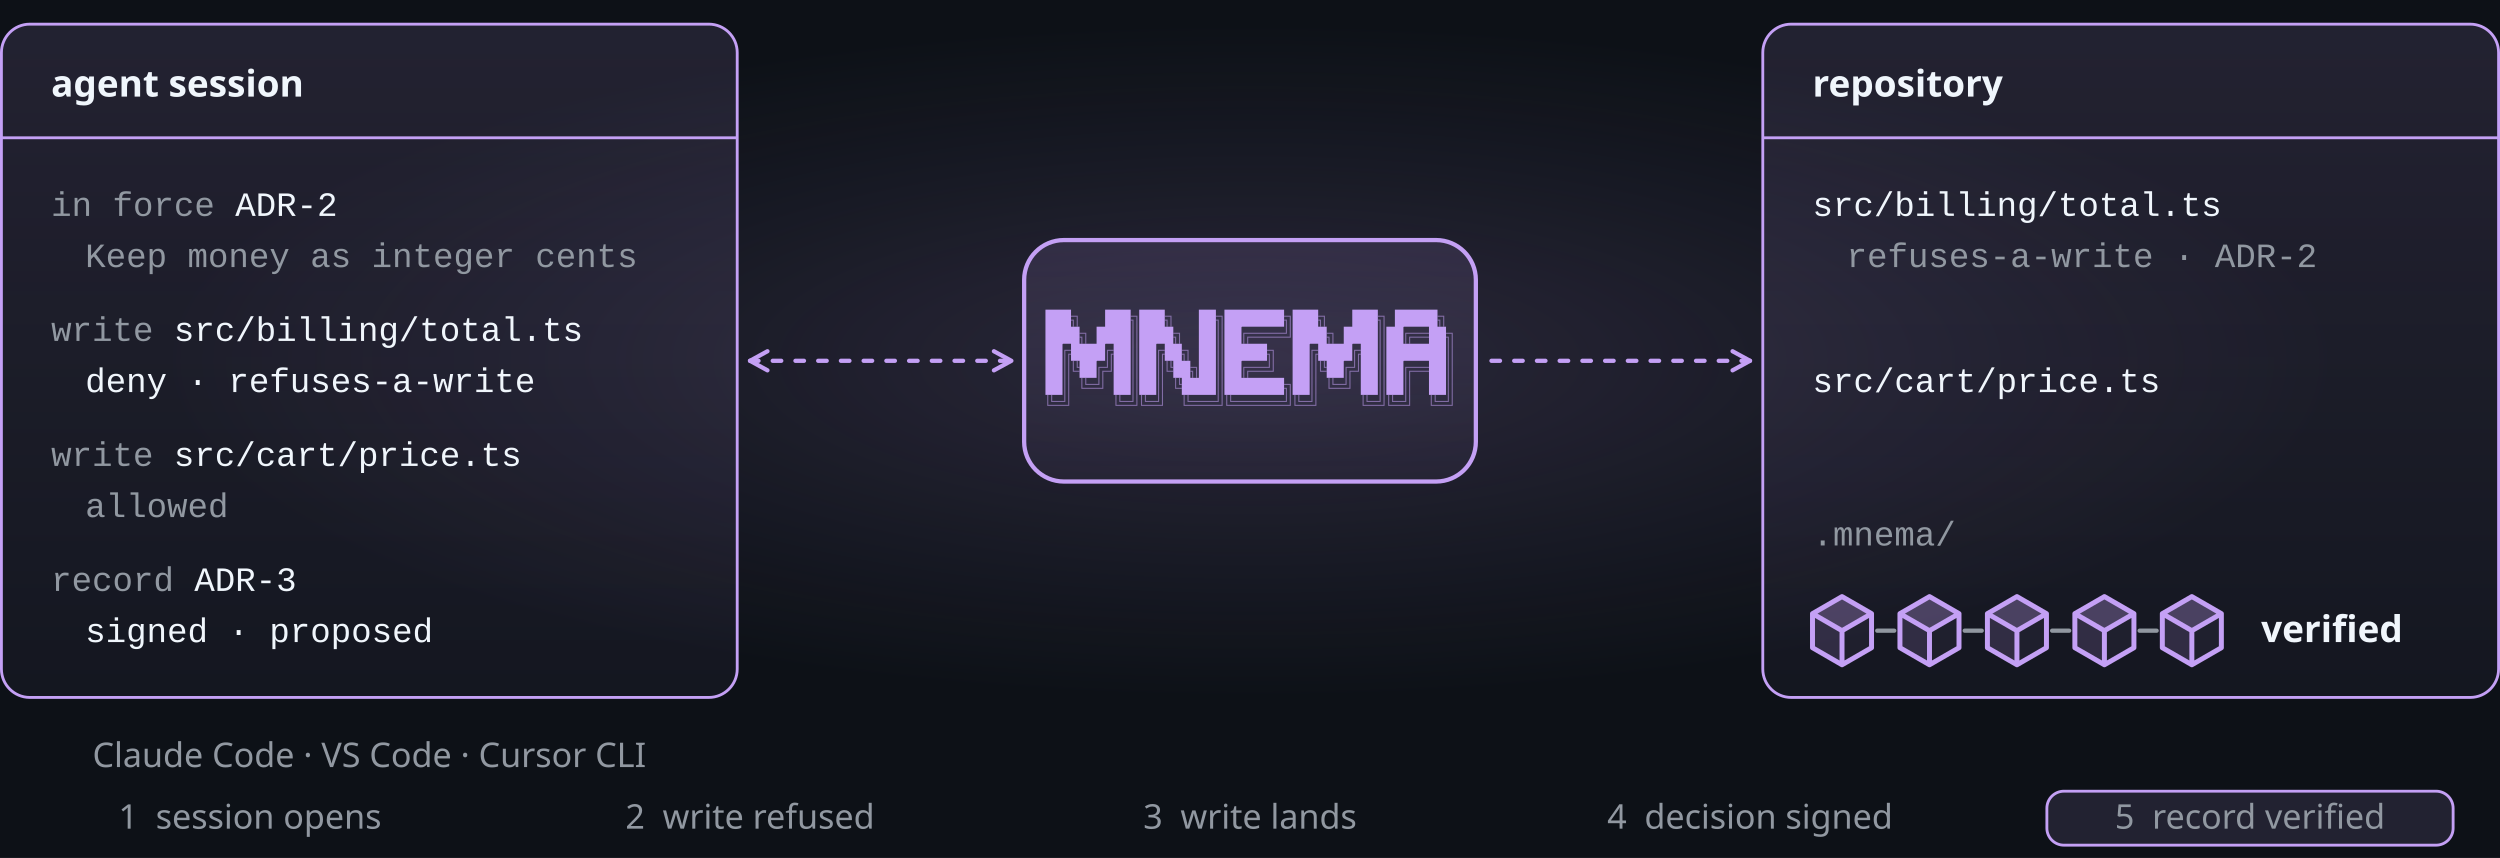
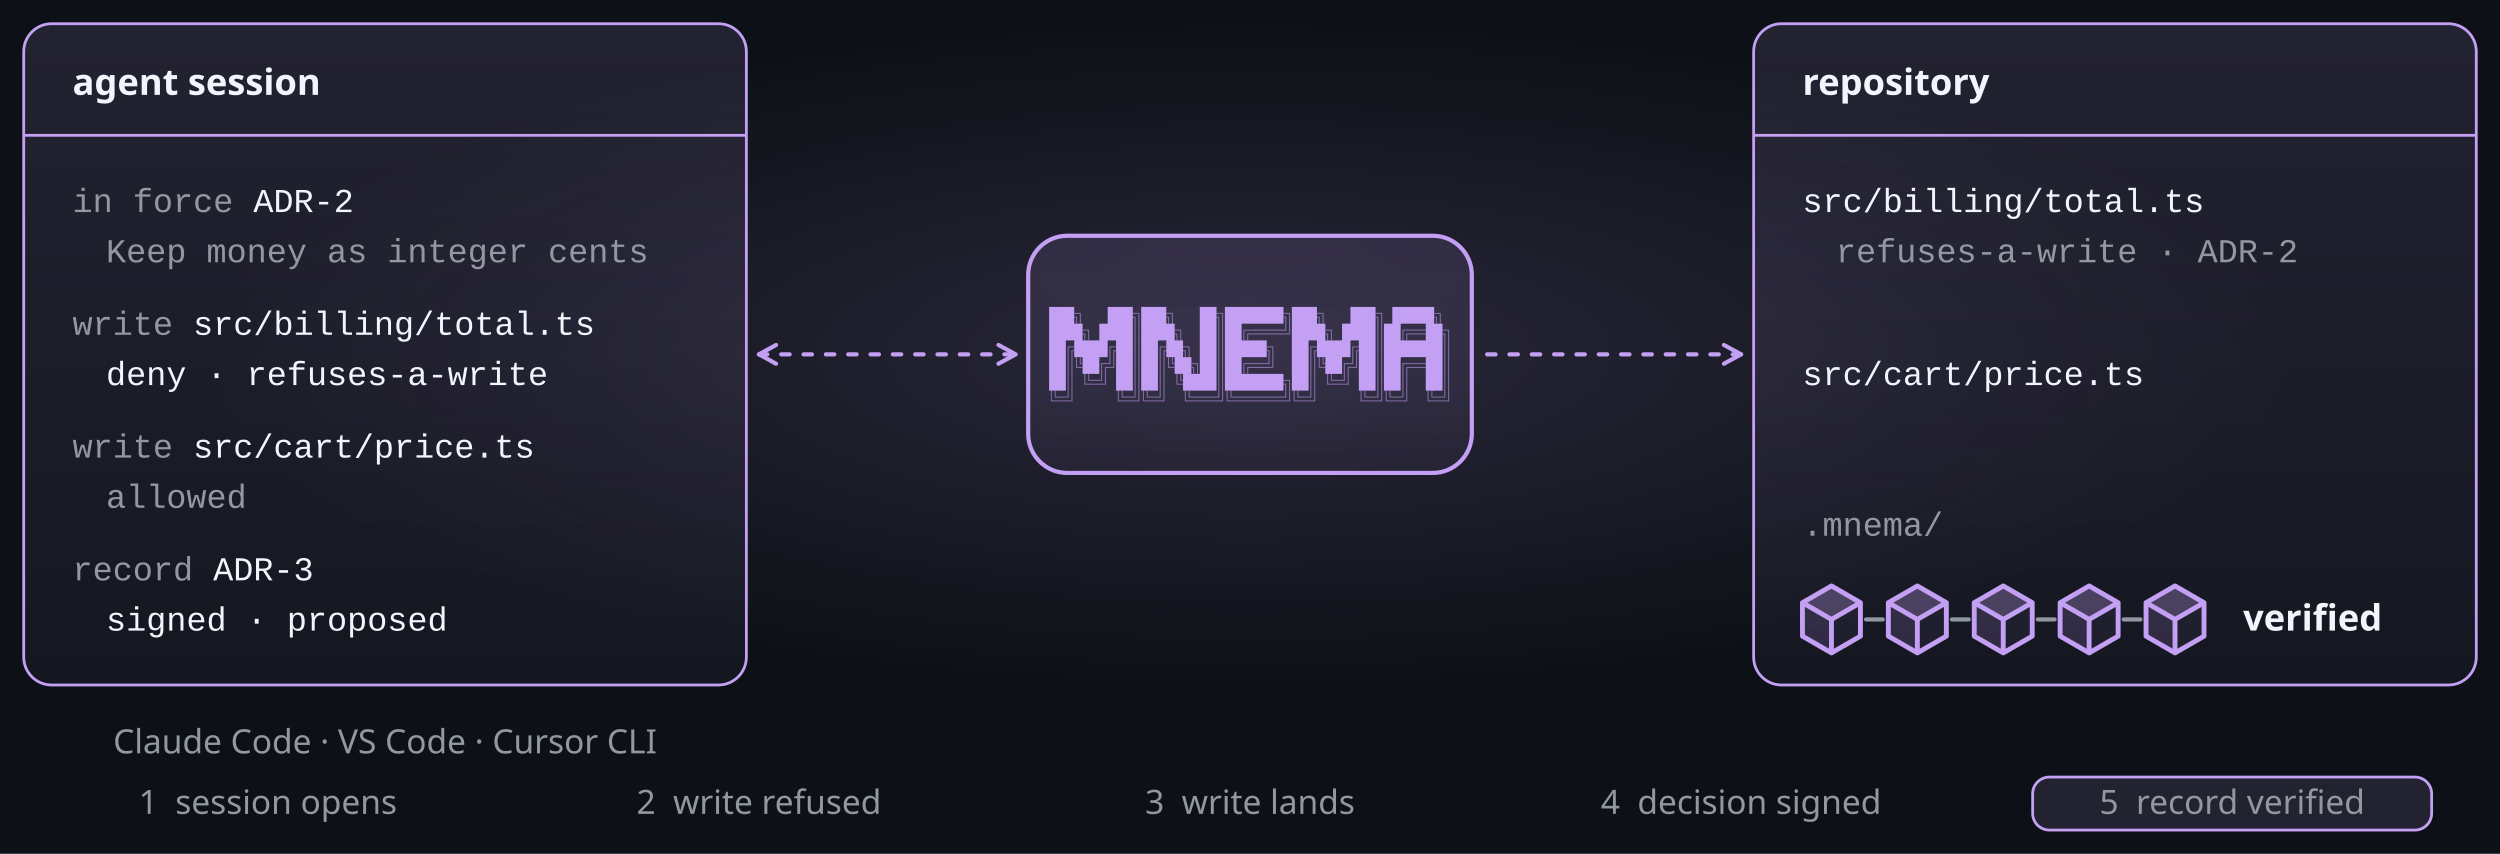
- <svg xmlns="http://www.w3.org/2000/svg" width="880" height="302" viewBox="0 0 880 302" role="img" aria-label="How mnema fits: a session opens with the decisions in force, a write under a refusing rule is denied, a write elsewhere lands, a recorded decision is signed into the chain, and mnema verify checks it">
+ <svg xmlns="http://www.w3.org/2000/svg" width="896" height="306" viewBox="0 0 896 306" role="img" aria-label="How mnema fits: a session opens with the decisions in force, a write under a refusing rule is denied, a write elsewhere lands, a recorded decision is signed into the chain, and mnema verify checks it">
  <style>
.a{animation-duration:14s;animation-iteration-count:infinite;animation-timing-function:ease-in-out}
@keyframes k0{0%{opacity:0}8.57%{opacity:0}10.71%{opacity:1}92.86%{opacity:1}95%{opacity:0}100%{opacity:0}}
@keyframes k1{0%{opacity:0}8.57%{opacity:0}10.71%{opacity:1}92.86%{opacity:1}95%{opacity:0}100%{opacity:0}}
@keyframes k2{0%{opacity:0}8.57%{opacity:0}10.71%{opacity:1}92.86%{opacity:1}95%{opacity:0}100%{opacity:0}}
@keyframes k3{0%{opacity:0}20%{opacity:0}22.14%{opacity:1}92.86%{opacity:1}95%{opacity:0}100%{opacity:0}}
@keyframes k4{0%{opacity:0}20%{opacity:0}22.14%{opacity:1}92.86%{opacity:1}95%{opacity:0}100%{opacity:0}}
@keyframes k5{0%{opacity:0}35.71%{opacity:0}37.86%{opacity:1}92.86%{opacity:1}95%{opacity:0}100%{opacity:0}}
@keyframes k6{0%{opacity:0}42.86%{opacity:0}45%{opacity:1}92.86%{opacity:1}95%{opacity:0}100%{opacity:0}}
@keyframes k7{0%{opacity:0}42.86%{opacity:0}45%{opacity:1}92.86%{opacity:1}95%{opacity:0}100%{opacity:0}}
@keyframes k8{0%{opacity:0}55.71%{opacity:0}57.86%{opacity:1}92.86%{opacity:1}95%{opacity:0}100%{opacity:0}}
@keyframes k9{0%{opacity:0}64.29%{opacity:0}66.43%{opacity:1}92.86%{opacity:1}95%{opacity:0}100%{opacity:0}}
@keyframes k10{0%{opacity:0}64.29%{opacity:0}66.43%{opacity:1}92.86%{opacity:1}95%{opacity:0}100%{opacity:0}}
@keyframes k11{0%{opacity:0}72.86%{opacity:0}75%{opacity:1}92.86%{opacity:1}95%{opacity:0}100%{opacity:0}}
@keyframes k12{0%{opacity:0}55.71%{opacity:0}57.86%{opacity:1}60.71%{opacity:1}62.86%{opacity:0}100%{opacity:0}}
@keyframes k13{0%{opacity:0}35.71%{opacity:0}37.86%{opacity:1}92.86%{opacity:1}95%{opacity:0}100%{opacity:0}}
@keyframes k14{0%{opacity:0}78.57%{opacity:0}80.71%{opacity:1}92.86%{opacity:1}95%{opacity:0}100%{opacity:0}}
@keyframes k15{0%{opacity:0}35.71%{opacity:0}36.79%{opacity:1}40.36%{opacity:0}100%{opacity:0}}
@keyframes k16{0%{opacity:0}78.57%{opacity:0}79.64%{opacity:1}83.21%{opacity:0}100%{opacity:0}}
@keyframes k17{0%{opacity:0}79.64%{opacity:0}80.71%{opacity:1}84.29%{opacity:0}100%{opacity:0}}
@keyframes k18{0%{opacity:0}80.36%{opacity:0}81.43%{opacity:1}85%{opacity:0}100%{opacity:0}}
@keyframes k19{0%{opacity:0}81.07%{opacity:0}82.14%{opacity:1}85.71%{opacity:0}100%{opacity:0}}
@keyframes k20{0%{opacity:0}81.79%{opacity:0}82.86%{opacity:1}86.43%{opacity:0}100%{opacity:0}}
@keyframes k21{0%{opacity:0}82.5%{opacity:0}83.57%{opacity:1}87.14%{opacity:0}100%{opacity:0}}
@keyframes k22{0%{opacity:0}85.71%{opacity:0}87.86%{opacity:1}92.86%{opacity:1}95%{opacity:0}100%{opacity:0}}
- @keyframes k23{0%{transform:translate(356px,127px)}2.86%{transform:translate(356px,127px)}8.57%{transform:translate(264px,127px)}9.29%{transform:translate(264px,127px)}10%{transform:translate(356px,127px)}100%{transform:translate(356px,127px)}}
+ @keyframes k23{0%{transform:translate(364px,127px)}2.86%{transform:translate(364px,127px)}8.57%{transform:translate(272px,127px)}9.29%{transform:translate(272px,127px)}10%{transform:translate(364px,127px)}100%{transform:translate(364px,127px)}}
@keyframes k24{0%{opacity:0}2.5%{opacity:0}3.57%{opacity:1}7.86%{opacity:1}8.93%{opacity:0}100%{opacity:0}}
@keyframes k25{0%{opacity:0}8.21%{opacity:0}9.29%{opacity:1}12.86%{opacity:0}100%{opacity:0}}
- @keyframes k26{0%{transform:translate(264px,127px)}20%{transform:translate(264px,127px)}25.71%{transform:translate(356px,127px)}26.43%{transform:translate(356px,127px)}27.14%{transform:translate(264px,127px)}100%{transform:translate(264px,127px)}}
+ @keyframes k26{0%{transform:translate(272px,127px)}20%{transform:translate(272px,127px)}25.71%{transform:translate(364px,127px)}26.43%{transform:translate(364px,127px)}27.14%{transform:translate(272px,127px)}100%{transform:translate(272px,127px)}}
@keyframes k27{0%{opacity:0}19.64%{opacity:0}20.71%{opacity:1}25%{opacity:1}26.07%{opacity:0}100%{opacity:0}}
@keyframes k28{0%{opacity:0}25.71%{opacity:0}26.79%{opacity:1}31.07%{opacity:0}100%{opacity:0}}
- @keyframes k29{0%{transform:translate(356px,127px)}30%{transform:translate(356px,127px)}35.71%{transform:translate(264px,127px)}36.43%{transform:translate(264px,127px)}37.14%{transform:translate(356px,127px)}100%{transform:translate(356px,127px)}}
+ @keyframes k29{0%{transform:translate(364px,127px)}30%{transform:translate(364px,127px)}35.71%{transform:translate(272px,127px)}36.43%{transform:translate(272px,127px)}37.14%{transform:translate(364px,127px)}100%{transform:translate(364px,127px)}}
@keyframes k30{0%{opacity:0}29.64%{opacity:0}30.71%{opacity:1}35%{opacity:1}36.07%{opacity:0}100%{opacity:0}}
@keyframes k31{0%{opacity:0}35.36%{opacity:0}36.43%{opacity:1}40%{opacity:0}100%{opacity:0}}
- @keyframes k32{0%{transform:translate(524px,127px)}30%{transform:translate(524px,127px)}35.71%{transform:translate(616px,127px)}36.43%{transform:translate(616px,127px)}37.14%{transform:translate(524px,127px)}100%{transform:translate(524px,127px)}}
+ @keyframes k32{0%{transform:translate(532px,127px)}30%{transform:translate(532px,127px)}35.71%{transform:translate(624px,127px)}36.43%{transform:translate(624px,127px)}37.14%{transform:translate(532px,127px)}100%{transform:translate(532px,127px)}}
@keyframes k33{0%{opacity:0}29.64%{opacity:0}30.71%{opacity:1}35%{opacity:1}36.07%{opacity:0}100%{opacity:0}}
@keyframes k34{0%{opacity:0}35.36%{opacity:0}36.43%{opacity:1}40%{opacity:0}100%{opacity:0}}
- @keyframes k35{0%{transform:translate(264px,127px)}42.86%{transform:translate(264px,127px)}48.21%{transform:translate(356px,127px)}48.93%{transform:translate(356px,127px)}49.64%{transform:translate(264px,127px)}100%{transform:translate(264px,127px)}}
+ @keyframes k35{0%{transform:translate(272px,127px)}42.86%{transform:translate(272px,127px)}48.21%{transform:translate(364px,127px)}48.93%{transform:translate(364px,127px)}49.64%{transform:translate(272px,127px)}100%{transform:translate(272px,127px)}}
@keyframes k36{0%{opacity:0}42.5%{opacity:0}43.57%{opacity:1}47.5%{opacity:1}48.57%{opacity:0}100%{opacity:0}}
@keyframes k37{0%{opacity:0}48.21%{opacity:0}49.29%{opacity:1}53.57%{opacity:0}100%{opacity:0}}
- @keyframes k38{0%{transform:translate(524px,127px)}50%{transform:translate(524px,127px)}55.71%{transform:translate(616px,127px)}56.43%{transform:translate(616px,127px)}57.14%{transform:translate(524px,127px)}100%{transform:translate(524px,127px)}}
+ @keyframes k38{0%{transform:translate(532px,127px)}50%{transform:translate(532px,127px)}55.71%{transform:translate(624px,127px)}56.43%{transform:translate(624px,127px)}57.14%{transform:translate(532px,127px)}100%{transform:translate(532px,127px)}}
@keyframes k39{0%{opacity:0}49.64%{opacity:0}50.71%{opacity:1}55%{opacity:1}56.07%{opacity:0}100%{opacity:0}}
@keyframes k40{0%{opacity:0}55.36%{opacity:0}56.43%{opacity:1}60%{opacity:0}100%{opacity:0}}
- @keyframes k41{0%{transform:translate(264px,127px)}64.29%{transform:translate(264px,127px)}70%{transform:translate(356px,127px)}70.71%{transform:translate(356px,127px)}71.43%{transform:translate(264px,127px)}100%{transform:translate(264px,127px)}}
+ @keyframes k41{0%{transform:translate(272px,127px)}64.29%{transform:translate(272px,127px)}70%{transform:translate(364px,127px)}70.71%{transform:translate(364px,127px)}71.43%{transform:translate(272px,127px)}100%{transform:translate(272px,127px)}}
@keyframes k42{0%{opacity:0}63.93%{opacity:0}65%{opacity:1}69.29%{opacity:1}70.36%{opacity:0}100%{opacity:0}}
@keyframes k43{0%{opacity:0}70%{opacity:0}71.07%{opacity:1}75.36%{opacity:0}100%{opacity:0}}
- @keyframes k44{0%{transform:translate(524px,127px)}72.86%{transform:translate(524px,127px)}78.57%{transform:translate(616px,127px)}79.29%{transform:translate(616px,127px)}80%{transform:translate(524px,127px)}100%{transform:translate(524px,127px)}}
+ @keyframes k44{0%{transform:translate(532px,127px)}72.86%{transform:translate(532px,127px)}78.57%{transform:translate(624px,127px)}79.29%{transform:translate(624px,127px)}80%{transform:translate(532px,127px)}100%{transform:translate(532px,127px)}}
@keyframes k45{0%{opacity:0}72.5%{opacity:0}73.57%{opacity:1}77.86%{opacity:1}78.93%{opacity:0}100%{opacity:0}}
@keyframes k46{0%{opacity:0}78.21%{opacity:0}79.29%{opacity:1}82.86%{opacity:0}100%{opacity:0}}
@keyframes k47{0%{opacity:0}1.43%{opacity:0}3.57%{opacity:1}16.43%{opacity:1}18.57%{opacity:0}100%{opacity:0}}
@keyframes k48{0%{opacity:0}19.29%{opacity:0}21.43%{opacity:1}39.29%{opacity:1}41.43%{opacity:0}100%{opacity:0}}
@keyframes k49{0%{opacity:0}42.14%{opacity:0}44.29%{opacity:1}60.71%{opacity:1}62.86%{opacity:0}100%{opacity:0}}
@keyframes k50{0%{opacity:0}63.57%{opacity:0}65.71%{opacity:1}80%{opacity:1}82.14%{opacity:0}100%{opacity:0}}
@keyframes k51{0%{opacity:0}82.86%{opacity:0}85%{opacity:1}92.86%{opacity:1}95%{opacity:0}100%{opacity:0}}
@media (prefers-reduced-motion: reduce){.a{animation:none!important}}
</style>
  <defs>
    <radialGradient id="glow" cx="0.5" cy="0.5" r="0.5">
      <stop offset="0" stop-color="#c4a0f5" stop-opacity="0.16" />
      <stop offset="0.6" stop-color="#c4a0f5" stop-opacity="0.06" />
      <stop offset="1" stop-color="#c4a0f5" stop-opacity="0" />
    </radialGradient>
    <linearGradient id="tint" x1="0" y1="0" x2="0" y2="1">
      <stop offset="0" stop-color="#c4a0f5" stop-opacity="0.12" />
      <stop offset="1" stop-color="#c4a0f5" stop-opacity="0.04" />
    </linearGradient>
  </defs>
-   <rect width="880" height="302" fill="#0d1117" />
-   <ellipse cx="440" cy="127" rx="380" ry="119" fill="url(#glow)" />
-   <rect x="0.5" y="8.5" width="259" height="237" rx="10" fill="url(#tint)" stroke="#c4a0f5" />
-   <text x="18" y="34" font-family="-apple-system,BlinkMacSystemFont,'Segoe UI','Noto Sans',Helvetica,Arial,sans-serif" font-size="13" font-weight="600" fill="#f0f6fc">agent session</text>
-   <path d="M0.5 48.5H259.5" stroke="#c4a0f5" />
-   <rect x="620.5" y="8.5" width="259" height="237" rx="10" fill="url(#tint)" stroke="#c4a0f5" />
-   <text x="638" y="34" font-family="-apple-system,BlinkMacSystemFont,'Segoe UI','Noto Sans',Helvetica,Arial,sans-serif" font-size="13" font-weight="600" fill="#f0f6fc">repository</text>
-   <path d="M620.5 48.5H879.5" stroke="#c4a0f5" />
-   <text x="130" y="270" font-family="-apple-system,BlinkMacSystemFont,'Segoe UI','Noto Sans',Helvetica,Arial,sans-serif" font-size="12" fill="#9198a1" text-anchor="middle">Claude Code · VS Code · Cursor CLI</text>
-   <rect x="360.5" y="84.5" width="159" height="85" rx="14" fill="url(#tint)" stroke="#c4a0f5" stroke-width="1.5" />
-   <g transform="translate(368 109) scale(0.25)">
+   <rect width="896" height="306" fill="#0d1117" />
+   <ellipse cx="448" cy="127" rx="380" ry="119" fill="url(#glow)" />
+   <rect x="8.5" y="8.5" width="259" height="237" rx="10" fill="url(#tint)" stroke="#c4a0f5" />
+   <text x="26" y="34" font-family="-apple-system,BlinkMacSystemFont,'Segoe UI','Noto Sans',Helvetica,Arial,sans-serif" font-size="13" font-weight="600" fill="#f0f6fc">agent session</text>
+   <path d="M8.5 48.5H267.5" stroke="#c4a0f5" />
+   <rect x="628.5" y="8.5" width="259" height="237" rx="10" fill="url(#tint)" stroke="#c4a0f5" />
+   <text x="646" y="34" font-family="-apple-system,BlinkMacSystemFont,'Segoe UI','Noto Sans',Helvetica,Arial,sans-serif" font-size="13" font-weight="600" fill="#f0f6fc">repository</text>
+   <path d="M628.5 48.5H887.5" stroke="#c4a0f5" />
+   <text x="138" y="270" font-family="-apple-system,BlinkMacSystemFont,'Segoe UI','Noto Sans',Helvetica,Arial,sans-serif" font-size="12" fill="#9198a1" text-anchor="middle">Claude Code · VS Code · Cursor CLI</text>
+   <rect x="368.5" y="84.5" width="159" height="85" rx="14" fill="url(#tint)" stroke="#c4a0f5" stroke-width="1.5" />
+   <g transform="translate(376 110) scale(0.25)">
    <path data-of="blocks" fill="#c4a0f5" d="M0 0h12.5v24.5h-12.5zM12 0h12.5v24.5h-12.5zM24 0h12v24.5h-12zM84 0h12.5v24.5h-12.5zM96 0h12.5v24.5h-12.5zM108 0h12v24.5h-12zM132 0h12.5v24.5h-12.5zM144 0h12.5v24.5h-12.5zM156 0h12v24.5h-12zM216 0h12.5v24.5h-12.5zM228 0h12v24.5h-12zM252 0h12.5v24.5h-12.5zM264 0h12.5v24.5h-12.5zM276 0h12.5v24h-12.5zM288 0h12.5v24h-12.5zM300 0h12.5v24h-12.5zM312 0h12.5v24h-12.5zM324 0h12v24h-12zM348 0h12.5v24.5h-12.5zM360 0h12.5v24.5h-12.5zM372 0h12v24.5h-12zM432 0h12.5v24.5h-12.5zM444 0h12.5v24.5h-12.5zM456 0h12v24.5h-12zM492 0h12.5v24.5h-12.5zM504 0h12.5v24h-12.5zM516 0h12.5v24h-12.5zM528 0h12.5v24h-12.5zM540 0h12v24.5h-12zM0 24h12.5v24.5h-12.5zM12 24h12.5v24.5h-12.5zM24 24h12.5v24h-12.5zM36 24h12v24.5h-12zM72 24h12.5v24.5h-12.5zM84 24h12.5v24h-12.5zM96 24h12.5v24.5h-12.5zM108 24h12v24.5h-12zM132 24h12.5v24.5h-12.5zM144 24h12.5v24.5h-12.5zM156 24h12.5v24h-12.5zM168 24h12v24.5h-12zM216 24h12.5v24.5h-12.5zM228 24h12v24.5h-12zM252 24h12.5v24.5h-12.5zM264 24h12v24.5h-12zM348 24h12.5v24.5h-12.5zM360 24h12.5v24.5h-12.5zM372 24h12.5v24h-12.5zM384 24h12v24.5h-12zM420 24h12.5v24.5h-12.5zM432 24h12.5v24h-12.5zM444 24h12.5v24.5h-12.5zM456 24h12v24.5h-12zM480 24h12.5v24.5h-12.5zM492 24h12v24.5h-12zM540 24h12.5v24.5h-12.5zM552 24h12v24.5h-12zM0 48h12.5v24.5h-12.5zM12 48h12v24.5h-12zM36 48h12.5v24h-12.5zM48 48h12.5v24.5h-12.5zM60 48h12.5v24.5h-12.5zM72 48h12v24h-12zM96 48h12.5v24.5h-12.5zM108 48h12v24.5h-12zM132 48h12.5v24.5h-12.5zM144 48h12v24.5h-12zM168 48h12.5v24h-12.5zM180 48h12v24.5h-12zM216 48h12.5v24.5h-12.5zM228 48h12v24.5h-12zM252 48h12.5v24.5h-12.5zM264 48h12.5v24.5h-12.5zM276 48h12.5v24h-12.5zM288 48h12.5v24h-12.5zM300 48h12v24h-12zM348 48h12.5v24.5h-12.5zM360 48h12v24.5h-12zM384 48h12.5v24h-12.5zM396 48h12.5v24.5h-12.5zM408 48h12.5v24.5h-12.5zM420 48h12v24h-12zM444 48h12.5v24.5h-12.5zM456 48h12v24.5h-12zM480 48h12.5v24.5h-12.5zM492 48h12.5v24.5h-12.5zM504 48h12.5v24h-12.5zM516 48h12.5v24h-12.5zM528 48h12.5v24h-12.5zM540 48h12.5v24.5h-12.5zM552 48h12v24.5h-12zM0 72h12.5v24.5h-12.5zM12 72h12v24.5h-12zM48 72h12.5v24h-12.5zM60 72h12v24h-12zM96 72h12.5v24.5h-12.5zM108 72h12v24.5h-12zM132 72h12.5v24.5h-12.5zM144 72h12v24.5h-12zM180 72h12.5v24h-12.5zM192 72h12v24.5h-12zM216 72h12.5v24.5h-12.5zM228 72h12v24.5h-12zM252 72h12.5v24.5h-12.5zM264 72h12v24.5h-12zM348 72h12.5v24.5h-12.5zM360 72h12v24.5h-12zM396 72h12.5v24h-12.5zM408 72h12v24h-12zM444 72h12.5v24.5h-12.5zM456 72h12v24.5h-12zM480 72h12.5v24.5h-12.5zM492 72h12v24.5h-12zM540 72h12.5v24.5h-12.5zM552 72h12v24.5h-12zM0 96h12.5v24h-12.5zM12 96h12v24h-12zM96 96h12.5v24h-12.5zM108 96h12v24h-12zM132 96h12.5v24h-12.5zM144 96h12v24h-12zM192 96h12.5v24h-12.5zM204 96h12.5v24h-12.5zM216 96h12.5v24h-12.5zM228 96h12v24h-12zM252 96h12.5v24h-12.5zM264 96h12.5v24h-12.5zM276 96h12.5v24h-12.5zM288 96h12.5v24h-12.5zM300 96h12.5v24h-12.5zM312 96h12.5v24h-12.5zM324 96h12v24h-12zM348 96h12.5v24h-12.5zM360 96h12v24h-12zM444 96h12.5v24h-12.5zM456 96h12v24h-12zM480 96h12.5v24h-12.5zM492 96h12v24h-12zM540 96h12.5v24h-12.5zM552 96h12v24h-12z" />
    <path data-of="lines" fill="none" stroke="#c4a0f5" stroke-opacity="0.55" stroke-width="1.5" stroke-linejoin="miter" d="M36 9.25L44.75 9.25L44.75 24M36 14.75L39.25 14.75L39.25 24M120 9.25L128.75 9.25L128.75 24M120 14.75L123.25 14.75L123.25 24M168 9.25L176.75 9.25L176.75 24M168 14.75L171.25 14.75L171.25 24M240 9.25L248.75 9.25L248.75 24M240 14.75L243.25 14.75L243.25 24M336 9.25L344.75 9.25L344.75 24M336 14.75L339.25 14.75L339.25 24M384 9.25L392.75 9.25L392.75 24M384 14.75L387.25 14.75L387.25 24M468 9.25L476.75 9.25L476.75 24M468 14.75L471.25 14.75L471.25 24M552 9.25L560.75 9.25L560.75 24M552 14.75L555.25 14.75L555.25 24M48 33.25L56.75 33.25L56.75 48M48 38.75L51.25 38.75L51.25 48M123.25 24L123.25 48M128.75 24L128.75 48M180 33.25L188.75 33.25L188.75 48M180 38.75L183.25 38.75L183.25 48M243.25 24L243.25 48M248.75 24L248.75 48M288 33.25L279.25 33.25L279.25 48M288 38.75L284.75 38.75L284.75 48M288 33.25L300 33.25M288 38.75L300 38.75M300 33.25L312 33.25M300 38.75L312 38.75M312 33.25L324 33.25M312 38.75L324 38.75M324 33.25L336 33.25M324 38.75L336 38.75M344.75 24L344.75 38.75L336 38.75M339.25 24L339.25 33.25L336 33.25M396 33.25L404.75 33.25L404.75 48M396 38.75L399.25 38.75L399.25 48M471.25 24L471.25 48M476.75 24L476.75 48M516 33.25L507.25 33.25L507.25 48M516 38.75L512.75 38.75L512.75 48M516 33.25L528 33.25M516 38.75L528 38.75M528 33.25L540 33.25M528 38.75L540 38.75M564 33.25L572.75 33.25L572.75 48M564 38.75L567.25 38.75L567.25 48M36 57.25L27.25 57.25L27.25 72M36 62.75L32.75 62.75L32.75 72M96 57.25L87.25 57.25L87.25 72M96 62.75L92.75 62.75L92.75 72M123.25 48L123.25 72M128.75 48L128.75 72M168 57.25L159.25 57.25L159.25 72M168 62.75L164.75 62.75L164.75 72M192 57.25L200.75 57.25L200.75 72M192 62.75L195.25 62.75L195.25 72M243.25 48L243.25 72M248.75 48L248.75 72M312 57.25L320.75 57.25L320.75 72M312 62.75L315.25 62.75L315.25 72M384 57.25L375.25 57.25L375.25 72M384 62.75L380.75 62.75L380.75 72M444 57.25L435.25 57.25L435.25 72M444 62.75L440.75 62.75L440.75 72M471.25 48L471.25 72M476.75 48L476.75 72M567.25 48L567.25 72M572.75 48L572.75 72M27.25 72L27.25 96M32.75 72L32.75 96M39.25 72L39.25 86.75L48 86.75M44.75 72L44.75 81.25L48 81.25M84 81.25L75.25 81.25L75.25 96M84 86.75L80.75 86.75L80.75 96M92.75 72L92.75 86.75L84 86.75M87.25 72L87.25 81.25L84 81.25M123.25 72L123.25 96M128.75 72L128.75 96M159.25 72L159.25 96M164.75 72L164.75 96M171.25 72L171.25 86.75L180 86.75M176.75 72L176.75 81.25L180 81.25M204 81.25L212.75 81.25L212.75 96M204 86.75L207.25 86.75L207.25 96M243.25 72L243.25 96M248.75 72L248.75 96M288 81.25L279.25 81.25L279.25 96M288 86.75L284.75 86.75L284.75 96M288 81.25L300 81.25M288 86.75L300 86.75M300 81.25L312 81.25M300 86.75L312 86.75M320.75 72L320.75 86.75L312 86.75M315.25 72L315.25 81.25L312 81.25M375.25 72L375.25 96M380.75 72L380.75 96M387.25 72L387.25 86.75L396 86.75M392.75 72L392.75 81.25L396 81.25M432 81.25L423.25 81.25L423.25 96M432 86.75L428.75 86.75L428.75 96M440.75 72L440.75 86.75L432 86.75M435.25 72L435.25 81.25L432 81.25M471.25 72L471.25 96M476.75 72L476.75 96M516 81.25L507.25 81.25L507.25 96M516 86.75L512.75 86.75L512.75 96M516 81.25L528 81.25M516 86.75L528 86.75M528 81.25L540 81.25M528 86.75L540 86.75M567.25 72L567.25 96M572.75 72L572.75 96M27.25 96L27.25 120M32.75 96L32.75 120M51.25 96L51.25 110.75L60 110.75M56.75 96L56.75 105.25L60 105.25M60 105.25L72 105.25M60 110.75L72 110.75M80.75 96L80.75 110.75L72 110.75M75.25 96L75.25 105.25L72 105.25M123.25 96L123.25 120M128.75 96L128.75 120M159.25 96L159.25 120M164.75 96L164.75 120M183.25 96L183.25 110.75L192 110.75M188.75 96L188.75 105.25L192 105.25M243.25 96L243.25 120M248.75 96L248.75 120M336 105.25L344.75 105.25L344.75 120M336 110.75L339.25 110.75L339.25 120M375.25 96L375.25 120M380.75 96L380.75 120M399.25 96L399.25 110.75L408 110.75M404.75 96L404.75 105.25L408 105.25M408 105.25L420 105.25M408 110.75L420 110.75M428.75 96L428.75 110.75L420 110.75M423.25 96L423.25 105.25L420 105.25M471.25 96L471.25 120M476.75 96L476.75 120M507.25 96L507.25 120M512.75 96L512.75 120M567.25 96L567.25 120M572.75 96L572.75 120M3.25 120L3.25 134.75L12 134.75M8.75 120L8.75 129.25L12 129.25M12 129.25L24 129.25M12 134.75L24 134.75M32.75 120L32.75 134.75L24 134.75M27.25 120L27.25 129.25L24 129.25M99.25 120L99.25 134.75L108 134.75M104.75 120L104.75 129.25L108 129.25M108 129.25L120 129.25M108 134.75L120 134.75M128.75 120L128.75 134.75L120 134.75M123.25 120L123.25 129.25L120 129.25M135.25 120L135.25 134.75L144 134.75M140.75 120L140.75 129.25L144 129.25M144 129.25L156 129.25M144 134.75L156 134.75M164.75 120L164.75 134.75L156 134.75M159.25 120L159.25 129.25L156 129.25M195.25 120L195.25 134.75L204 134.75M200.75 120L200.75 129.25L204 129.25M204 129.25L216 129.25M204 134.75L216 134.75M216 129.25L228 129.25M216 134.75L228 134.75M228 129.25L240 129.25M228 134.75L240 134.75M248.75 120L248.75 134.75L240 134.75M243.25 120L243.25 129.25L240 129.25M255.25 120L255.25 134.75L264 134.75M260.75 120L260.75 129.25L264 129.25M264 129.25L276 129.25M264 134.75L276 134.75M276 129.25L288 129.25M276 134.75L288 134.75M288 129.25L300 129.25M288 134.75L300 134.75M300 129.25L312 129.25M300 134.75L312 134.75M312 129.25L324 129.25M312 134.75L324 134.75M324 129.25L336 129.25M324 134.75L336 134.75M344.75 120L344.75 134.75L336 134.75M339.25 120L339.25 129.25L336 129.25M351.25 120L351.25 134.75L360 134.75M356.75 120L356.75 129.25L360 129.25M360 129.25L372 129.25M360 134.75L372 134.75M380.75 120L380.75 134.75L372 134.75M375.25 120L375.25 129.25L372 129.25M447.25 120L447.25 134.75L456 134.75M452.75 120L452.75 129.25L456 129.25M456 129.25L468 129.25M456 134.75L468 134.75M476.75 120L476.75 134.75L468 134.75M471.25 120L471.25 129.25L468 129.25M483.25 120L483.25 134.75L492 134.75M488.75 120L488.75 129.25L492 129.25M492 129.25L504 129.25M492 134.75L504 134.75M512.75 120L512.75 134.75L504 134.75M507.25 120L507.25 129.25L504 129.25M543.25 120L543.25 134.75L552 134.75M548.75 120L548.75 129.25L552 129.25M552 129.25L564 129.25M552 134.75L564 134.75M572.75 120L572.75 134.75L564 134.75M567.25 120L567.25 129.25L564 129.25" />
  </g>
-   <path d="M264 127L356 127" fill="none" stroke="#c4a0f5" stroke-dasharray="3 5" stroke-linecap="round" stroke-width="1.5" />
-   <path d="M349.86 123.64L356 127L349.86 130.36M270.14 130.36L264 127L270.14 123.64" fill="none" stroke="#c4a0f5" stroke-width="1.5" stroke-linecap="round" stroke-linejoin="round" />
-   <path d="M616 127L524 127" fill="none" stroke="#c4a0f5" stroke-dasharray="3 5" stroke-linecap="round" stroke-width="1.5" />
-   <path d="M609.86 123.64L616 127L609.86 130.36" fill="none" stroke="#c4a0f5" stroke-width="1.5" stroke-linecap="round" stroke-linejoin="round" />
-   <text class="a" style="animation-name:k0" x="18" y="76" font-family="ui-monospace,SFMono-Regular,'SF Mono',Menlo,Consolas,'Liberation Mono',monospace" font-size="12" fill="#9198a1">in force</text>
-   <text class="a" style="animation-name:k1" x="82.8" y="76" font-family="ui-monospace,SFMono-Regular,'SF Mono',Menlo,Consolas,'Liberation Mono',monospace" font-size="12" fill="#f0f6fc">ADR-2</text>
-   <text class="a" style="animation-name:k2" x="30" y="94" font-family="ui-monospace,SFMono-Regular,'SF Mono',Menlo,Consolas,'Liberation Mono',monospace" font-size="12" fill="#9198a1">Keep money as integer cents</text>
-   <text class="a" style="animation-name:k3" x="18" y="120" font-family="ui-monospace,SFMono-Regular,'SF Mono',Menlo,Consolas,'Liberation Mono',monospace" font-size="12" fill="#9198a1">write</text>
-   <text class="a" style="animation-name:k4" x="61.2" y="120" font-family="ui-monospace,SFMono-Regular,'SF Mono',Menlo,Consolas,'Liberation Mono',monospace" font-size="12" fill="#f0f6fc">src/billing/total.ts</text>
-   <text class="a" style="animation-name:k5" x="30" y="138" font-family="ui-monospace,SFMono-Regular,'SF Mono',Menlo,Consolas,'Liberation Mono',monospace" font-size="12" fill="#f0f6fc">deny · refuses-a-write</text>
-   <text class="a" style="animation-name:k6" x="18" y="164" font-family="ui-monospace,SFMono-Regular,'SF Mono',Menlo,Consolas,'Liberation Mono',monospace" font-size="12" fill="#9198a1">write</text>
-   <text class="a" style="animation-name:k7" x="61.2" y="164" font-family="ui-monospace,SFMono-Regular,'SF Mono',Menlo,Consolas,'Liberation Mono',monospace" font-size="12" fill="#f0f6fc">src/cart/price.ts</text>
-   <text class="a" style="animation-name:k8" x="30" y="182" font-family="ui-monospace,SFMono-Regular,'SF Mono',Menlo,Consolas,'Liberation Mono',monospace" font-size="12" fill="#9198a1">allowed</text>
-   <text class="a" style="animation-name:k9" x="18" y="208" font-family="ui-monospace,SFMono-Regular,'SF Mono',Menlo,Consolas,'Liberation Mono',monospace" font-size="12" fill="#9198a1">record</text>
-   <text class="a" style="animation-name:k10" x="68.4" y="208" font-family="ui-monospace,SFMono-Regular,'SF Mono',Menlo,Consolas,'Liberation Mono',monospace" font-size="12" fill="#f0f6fc">ADR-3</text>
-   <text class="a" style="animation-name:k11" x="30" y="226" font-family="ui-monospace,SFMono-Regular,'SF Mono',Menlo,Consolas,'Liberation Mono',monospace" font-size="12" fill="#f0f6fc">signed · proposed</text>
-   <text x="638" y="76" font-family="ui-monospace,SFMono-Regular,'SF Mono',Menlo,Consolas,'Liberation Mono',monospace" font-size="12" fill="#f0f6fc">src/billing/total.ts</text>
-   <text x="650" y="94" font-family="ui-monospace,SFMono-Regular,'SF Mono',Menlo,Consolas,'Liberation Mono',monospace" font-size="12" fill="#9198a1">refuses-a-write · ADR-2</text>
-   <rect class="a" style="animation-name:k12" opacity="0" x="630.5" y="122.5" width="239" height="23" rx="6" fill="#c4a0f5" fill-opacity="0.16" stroke="#c4a0f5" />
-   <text x="638" y="138" font-family="ui-monospace,SFMono-Regular,'SF Mono',Menlo,Consolas,'Liberation Mono',monospace" font-size="12" fill="#f0f6fc">src/cart/price.ts</text>
-   <text x="638" y="192" font-family="ui-monospace,SFMono-Regular,'SF Mono',Menlo,Consolas,'Liberation Mono',monospace" font-size="12" fill="#9198a1">.mnema/</text>
-   <path d="M648.39 210L658.78 216L648.39 222L638 216z" fill="#c4a0f5" fill-opacity="0.3" />
-   <path d="M638 216L648.39 222L648.39 234L638 228z" fill="#c4a0f5" fill-opacity="0.16" />
-   <path d="M648.39 222L658.78 216L658.78 228L648.39 234z" fill="#c4a0f5" fill-opacity="0.06" />
-   <path d="M648.39 210L658.78 216L658.78 228L648.39 234L638 228L638 216zM638 216L648.39 222L658.78 216M648.39 222V234" fill="none" stroke="#c4a0f5" stroke-width="1.75" stroke-linejoin="round" />
-   <path d="M660.78 222H666.78" stroke="#9198a1" stroke-width="1.5" stroke-linecap="round" />
-   <path d="M679.18 210L689.57 216L679.18 222L668.78 216z" fill="#c4a0f5" fill-opacity="0.3" />
-   <path d="M668.78 216L679.18 222L679.18 234L668.78 228z" fill="#c4a0f5" fill-opacity="0.16" />
-   <path d="M679.18 222L689.57 216L689.57 228L679.18 234z" fill="#c4a0f5" fill-opacity="0.06" />
-   <path d="M679.18 210L689.57 216L689.57 228L679.18 234L668.78 228L668.78 216zM668.78 216L679.18 222L689.57 216M679.18 222V234" fill="none" stroke="#c4a0f5" stroke-width="1.75" stroke-linejoin="round" />
-   <path d="M691.57 222H697.57" stroke="#9198a1" stroke-width="1.5" stroke-linecap="round" />
-   <path d="M709.96 210L720.35 216L709.96 222L699.57 216z" fill="#c4a0f5" fill-opacity="0.3" />
-   <path d="M699.57 216L709.96 222L709.96 234L699.57 228z" fill="#c4a0f5" fill-opacity="0.16" />
-   <path d="M709.96 222L720.35 216L720.35 228L709.96 234z" fill="#c4a0f5" fill-opacity="0.06" />
-   <path d="M709.96 210L720.35 216L720.35 228L709.96 234L699.57 228L699.57 216zM699.57 216L709.96 222L720.35 216M709.96 222V234" fill="none" stroke="#c4a0f5" stroke-width="1.75" stroke-linejoin="round" />
+   <path d="M272 127L364 127" fill="none" stroke="#c4a0f5" stroke-dasharray="3 5" stroke-linecap="round" stroke-width="1.5" />
+   <path d="M357.86 123.64L364 127L357.86 130.36M278.14 130.36L272 127L278.14 123.64" fill="none" stroke="#c4a0f5" stroke-width="1.5" stroke-linecap="round" stroke-linejoin="round" />
+   <path d="M624 127L532 127" fill="none" stroke="#c4a0f5" stroke-dasharray="3 5" stroke-linecap="round" stroke-width="1.5" />
+   <path d="M617.86 123.64L624 127L617.86 130.36" fill="none" stroke="#c4a0f5" stroke-width="1.5" stroke-linecap="round" stroke-linejoin="round" />
+   <text class="a" style="animation-name:k0" x="26" y="76" font-family="ui-monospace,SFMono-Regular,'SF Mono',Menlo,Consolas,'Liberation Mono',monospace" font-size="12" fill="#9198a1">in force</text>
+   <text class="a" style="animation-name:k1" x="90.8" y="76" font-family="ui-monospace,SFMono-Regular,'SF Mono',Menlo,Consolas,'Liberation Mono',monospace" font-size="12" fill="#f0f6fc">ADR-2</text>
+   <text class="a" style="animation-name:k2" x="38" y="94" font-family="ui-monospace,SFMono-Regular,'SF Mono',Menlo,Consolas,'Liberation Mono',monospace" font-size="12" fill="#9198a1">Keep money as integer cents</text>
+   <text class="a" style="animation-name:k3" x="26" y="120" font-family="ui-monospace,SFMono-Regular,'SF Mono',Menlo,Consolas,'Liberation Mono',monospace" font-size="12" fill="#9198a1">write</text>
+   <text class="a" style="animation-name:k4" x="69.2" y="120" font-family="ui-monospace,SFMono-Regular,'SF Mono',Menlo,Consolas,'Liberation Mono',monospace" font-size="12" fill="#f0f6fc">src/billing/total.ts</text>
+   <text class="a" style="animation-name:k5" x="38" y="138" font-family="ui-monospace,SFMono-Regular,'SF Mono',Menlo,Consolas,'Liberation Mono',monospace" font-size="12" fill="#f0f6fc">deny · refuses-a-write</text>
+   <text class="a" style="animation-name:k6" x="26" y="164" font-family="ui-monospace,SFMono-Regular,'SF Mono',Menlo,Consolas,'Liberation Mono',monospace" font-size="12" fill="#9198a1">write</text>
+   <text class="a" style="animation-name:k7" x="69.2" y="164" font-family="ui-monospace,SFMono-Regular,'SF Mono',Menlo,Consolas,'Liberation Mono',monospace" font-size="12" fill="#f0f6fc">src/cart/price.ts</text>
+   <text class="a" style="animation-name:k8" x="38" y="182" font-family="ui-monospace,SFMono-Regular,'SF Mono',Menlo,Consolas,'Liberation Mono',monospace" font-size="12" fill="#9198a1">allowed</text>
+   <text class="a" style="animation-name:k9" x="26" y="208" font-family="ui-monospace,SFMono-Regular,'SF Mono',Menlo,Consolas,'Liberation Mono',monospace" font-size="12" fill="#9198a1">record</text>
+   <text class="a" style="animation-name:k10" x="76.4" y="208" font-family="ui-monospace,SFMono-Regular,'SF Mono',Menlo,Consolas,'Liberation Mono',monospace" font-size="12" fill="#f0f6fc">ADR-3</text>
+   <text class="a" style="animation-name:k11" x="38" y="226" font-family="ui-monospace,SFMono-Regular,'SF Mono',Menlo,Consolas,'Liberation Mono',monospace" font-size="12" fill="#f0f6fc">signed · proposed</text>
+   <text x="646" y="76" font-family="ui-monospace,SFMono-Regular,'SF Mono',Menlo,Consolas,'Liberation Mono',monospace" font-size="12" fill="#f0f6fc">src/billing/total.ts</text>
+   <text x="658" y="94" font-family="ui-monospace,SFMono-Regular,'SF Mono',Menlo,Consolas,'Liberation Mono',monospace" font-size="12" fill="#9198a1">refuses-a-write · ADR-2</text>
+   <rect class="a" style="animation-name:k12" opacity="0" x="638.5" y="122.5" width="239" height="23" rx="6" fill="#c4a0f5" fill-opacity="0.16" stroke="#c4a0f5" />
+   <text x="646" y="138" font-family="ui-monospace,SFMono-Regular,'SF Mono',Menlo,Consolas,'Liberation Mono',monospace" font-size="12" fill="#f0f6fc">src/cart/price.ts</text>
+   <text x="646" y="192" font-family="ui-monospace,SFMono-Regular,'SF Mono',Menlo,Consolas,'Liberation Mono',monospace" font-size="12" fill="#9198a1">.mnema/</text>
+   <path d="M656.39 210L666.78 216L656.39 222L646 216z" fill="#c4a0f5" fill-opacity="0.3" />
+   <path d="M646 216L656.39 222L656.39 234L646 228z" fill="#c4a0f5" fill-opacity="0.16" />
+   <path d="M656.39 222L666.78 216L666.78 228L656.39 234z" fill="#c4a0f5" fill-opacity="0.06" />
+   <path d="M656.39 210L666.78 216L666.78 228L656.39 234L646 228L646 216zM646 216L656.39 222L666.78 216M656.39 222V234" fill="none" stroke="#c4a0f5" stroke-width="1.75" stroke-linejoin="round" />
+   <path d="M668.78 222H674.78" stroke="#9198a1" stroke-width="1.5" stroke-linecap="round" />
+   <path d="M687.18 210L697.57 216L687.18 222L676.78 216z" fill="#c4a0f5" fill-opacity="0.3" />
+   <path d="M676.78 216L687.18 222L687.18 234L676.78 228z" fill="#c4a0f5" fill-opacity="0.16" />
+   <path d="M687.18 222L697.57 216L697.57 228L687.18 234z" fill="#c4a0f5" fill-opacity="0.06" />
+   <path d="M687.18 210L697.57 216L697.57 228L687.18 234L676.78 228L676.78 216zM676.78 216L687.18 222L697.57 216M687.18 222V234" fill="none" stroke="#c4a0f5" stroke-width="1.75" stroke-linejoin="round" />
+   <path d="M699.57 222H705.57" stroke="#9198a1" stroke-width="1.5" stroke-linecap="round" />
+   <path d="M717.96 210L728.35 216L717.96 222L707.57 216z" fill="#c4a0f5" fill-opacity="0.3" />
+   <path d="M707.57 216L717.96 222L717.96 234L707.57 228z" fill="#c4a0f5" fill-opacity="0.16" />
+   <path d="M717.96 222L728.35 216L728.35 228L717.96 234z" fill="#c4a0f5" fill-opacity="0.06" />
+   <path d="M717.96 210L728.35 216L728.35 228L717.96 234L707.57 228L707.57 216zM707.57 216L717.96 222L728.35 216M717.96 222V234" fill="none" stroke="#c4a0f5" stroke-width="1.75" stroke-linejoin="round" />
  <g class="a" style="animation-name:k13">
-     <path d="M722.35 222H728.35" stroke="#9198a1" stroke-width="1.5" stroke-linecap="round" />
-     <path d="M740.75 210L751.14 216L740.75 222L730.35 216z" fill="#c4a0f5" fill-opacity="0.3" />
-     <path d="M730.35 216L740.75 222L740.75 234L730.35 228z" fill="#c4a0f5" fill-opacity="0.16" />
-     <path d="M740.75 222L751.14 216L751.14 228L740.75 234z" fill="#c4a0f5" fill-opacity="0.06" />
-     <path d="M740.75 210L751.14 216L751.14 228L740.75 234L730.35 228L730.35 216zM730.35 216L740.75 222L751.14 216M740.75 222V234" fill="none" stroke="#c4a0f5" stroke-width="1.75" stroke-linejoin="round" />
+     <path d="M730.35 222H736.35" stroke="#9198a1" stroke-width="1.5" stroke-linecap="round" />
+     <path d="M748.75 210L759.14 216L748.75 222L738.35 216z" fill="#c4a0f5" fill-opacity="0.3" />
+     <path d="M738.35 216L748.75 222L748.75 234L738.35 228z" fill="#c4a0f5" fill-opacity="0.16" />
+     <path d="M748.75 222L759.14 216L759.14 228L748.75 234z" fill="#c4a0f5" fill-opacity="0.06" />
+     <path d="M748.75 210L759.14 216L759.14 228L748.75 234L738.35 228L738.35 216zM738.35 216L748.75 222L759.14 216M748.75 222V234" fill="none" stroke="#c4a0f5" stroke-width="1.75" stroke-linejoin="round" />
  </g>
  <g class="a" style="animation-name:k14">
-     <path d="M753.14 222H759.14" stroke="#9198a1" stroke-width="1.5" stroke-linecap="round" />
-     <path d="M771.53 210L781.92 216L771.53 222L761.14 216z" fill="#c4a0f5" fill-opacity="0.3" />
-     <path d="M761.14 216L771.53 222L771.53 234L761.14 228z" fill="#c4a0f5" fill-opacity="0.16" />
-     <path d="M771.53 222L781.92 216L781.92 228L771.53 234z" fill="#c4a0f5" fill-opacity="0.06" />
-     <path d="M771.53 210L781.92 216L781.92 228L771.53 234L761.14 228L761.14 216zM761.14 216L771.53 222L781.92 216M771.53 222V234" fill="none" stroke="#c4a0f5" stroke-width="1.75" stroke-linejoin="round" />
+     <path d="M761.14 222H767.14" stroke="#9198a1" stroke-width="1.5" stroke-linecap="round" />
+     <path d="M779.53 210L789.92 216L779.53 222L769.14 216z" fill="#c4a0f5" fill-opacity="0.3" />
+     <path d="M769.14 216L779.53 222L779.53 234L769.14 228z" fill="#c4a0f5" fill-opacity="0.16" />
+     <path d="M779.53 222L789.92 216L789.92 228L779.53 234z" fill="#c4a0f5" fill-opacity="0.06" />
+     <path d="M779.53 210L789.92 216L789.92 228L779.53 234L769.14 228L769.14 216zM769.14 216L779.53 222L789.92 216M779.53 222V234" fill="none" stroke="#c4a0f5" stroke-width="1.75" stroke-linejoin="round" />
  </g>
-   <path class="a" style="animation-name:k15" opacity="0" d="M740.75 210L751.14 216L751.14 228L740.75 234L730.35 228L730.35 216z" fill="#c4a0f5" fill-opacity="0.85" />
-   <path class="a" style="animation-name:k16" opacity="0" d="M771.53 210L781.92 216L781.92 228L771.53 234L761.14 228L761.14 216z" fill="#c4a0f5" fill-opacity="0.85" />
-   <path class="a" style="animation-name:k17" opacity="0" d="M648.39 210L658.78 216L658.78 228L648.39 234L638 228L638 216z" fill="#c4a0f5" fill-opacity="0.85" />
-   <path class="a" style="animation-name:k18" opacity="0" d="M679.18 210L689.57 216L689.57 228L679.18 234L668.78 228L668.78 216z" fill="#c4a0f5" fill-opacity="0.85" />
-   <path class="a" style="animation-name:k19" opacity="0" d="M709.96 210L720.35 216L720.35 228L709.96 234L699.57 228L699.57 216z" fill="#c4a0f5" fill-opacity="0.85" />
-   <path class="a" style="animation-name:k20" opacity="0" d="M740.75 210L751.14 216L751.14 228L740.75 234L730.35 228L730.35 216z" fill="#c4a0f5" fill-opacity="0.85" />
-   <path class="a" style="animation-name:k21" opacity="0" d="M771.53 210L781.92 216L781.92 228L771.53 234L761.14 228L761.14 216z" fill="#c4a0f5" fill-opacity="0.85" />
-   <text class="a" style="animation-name:k22" x="795.92" y="226" font-family="-apple-system,BlinkMacSystemFont,'Segoe UI','Noto Sans',Helvetica,Arial,sans-serif" font-size="13" font-weight="600" fill="#f0f6fc">verified</text>
+   <path class="a" style="animation-name:k15" opacity="0" d="M748.75 210L759.14 216L759.14 228L748.75 234L738.35 228L738.35 216z" fill="#c4a0f5" fill-opacity="0.85" />
+   <path class="a" style="animation-name:k16" opacity="0" d="M779.53 210L789.92 216L789.92 228L779.53 234L769.14 228L769.14 216z" fill="#c4a0f5" fill-opacity="0.85" />
+   <path class="a" style="animation-name:k17" opacity="0" d="M656.39 210L666.78 216L666.78 228L656.39 234L646 228L646 216z" fill="#c4a0f5" fill-opacity="0.85" />
+   <path class="a" style="animation-name:k18" opacity="0" d="M687.18 210L697.57 216L697.57 228L687.18 234L676.78 228L676.78 216z" fill="#c4a0f5" fill-opacity="0.85" />
+   <path class="a" style="animation-name:k19" opacity="0" d="M717.96 210L728.35 216L728.35 228L717.96 234L707.57 228L707.57 216z" fill="#c4a0f5" fill-opacity="0.85" />
+   <path class="a" style="animation-name:k20" opacity="0" d="M748.75 210L759.14 216L759.14 228L748.75 234L738.35 228L738.35 216z" fill="#c4a0f5" fill-opacity="0.85" />
+   <path class="a" style="animation-name:k21" opacity="0" d="M779.53 210L789.92 216L789.92 228L779.53 234L769.14 228L769.14 216z" fill="#c4a0f5" fill-opacity="0.85" />
+   <text class="a" style="animation-name:k22" x="803.92" y="226" font-family="-apple-system,BlinkMacSystemFont,'Segoe UI','Noto Sans',Helvetica,Arial,sans-serif" font-size="13" font-weight="600" fill="#f0f6fc">verified</text>
  <g class="a" style="animation-name:k23,k24" opacity="0">
    <circle r="8" fill="#c4a0f5" fill-opacity="0.22" />
    <circle r="4" fill="#c4a0f5" />
  </g>
-   <rect class="a" style="animation-name:k25" opacity="0" x="1.5" y="9.5" width="257" height="235" rx="9" fill="none" stroke="#c4a0f5" stroke-width="3" />
+   <rect class="a" style="animation-name:k25" opacity="0" x="9.5" y="9.5" width="257" height="235" rx="9" fill="none" stroke="#c4a0f5" stroke-width="3" />
  <g class="a" style="animation-name:k26,k27" opacity="0">
    <circle r="8" fill="#c4a0f5" fill-opacity="0.22" />
    <circle r="4" fill="#c4a0f5" />
  </g>
-   <rect class="a" style="animation-name:k28" opacity="0" x="354.5" y="78.5" width="171" height="97" rx="19" fill="none" stroke="#c4a0f5" stroke-width="2" />
+   <rect class="a" style="animation-name:k28" opacity="0" x="362.5" y="78.5" width="171" height="97" rx="19" fill="none" stroke="#c4a0f5" stroke-width="2" />
  <g class="a" style="animation-name:k29,k30" opacity="0">
    <circle r="8" fill="#c4a0f5" fill-opacity="0.22" />
    <circle r="4" fill="#c4a0f5" />
  </g>
-   <rect class="a" style="animation-name:k31" opacity="0" x="1.5" y="9.5" width="257" height="235" rx="9" fill="none" stroke="#c4a0f5" stroke-width="3" />
+   <rect class="a" style="animation-name:k31" opacity="0" x="9.5" y="9.5" width="257" height="235" rx="9" fill="none" stroke="#c4a0f5" stroke-width="3" />
  <g class="a" style="animation-name:k32,k33" opacity="0">
    <circle r="8" fill="#c4a0f5" fill-opacity="0.22" />
    <circle r="4" fill="#c4a0f5" />
  </g>
-   <rect class="a" style="animation-name:k34" opacity="0" x="621.5" y="9.5" width="257" height="235" rx="9" fill="none" stroke="#c4a0f5" stroke-width="3" />
+   <rect class="a" style="animation-name:k34" opacity="0" x="629.5" y="9.5" width="257" height="235" rx="9" fill="none" stroke="#c4a0f5" stroke-width="3" />
  <g class="a" style="animation-name:k35,k36" opacity="0">
    <circle r="8" fill="#c4a0f5" fill-opacity="0.22" />
    <circle r="4" fill="#c4a0f5" />
  </g>
-   <rect class="a" style="animation-name:k37" opacity="0" x="354.5" y="78.5" width="171" height="97" rx="19" fill="none" stroke="#c4a0f5" stroke-width="2" />
+   <rect class="a" style="animation-name:k37" opacity="0" x="362.5" y="78.5" width="171" height="97" rx="19" fill="none" stroke="#c4a0f5" stroke-width="2" />
  <g class="a" style="animation-name:k38,k39" opacity="0">
    <circle r="8" fill="#c4a0f5" fill-opacity="0.22" />
    <circle r="4" fill="#c4a0f5" />
  </g>
-   <rect class="a" style="animation-name:k40" opacity="0" x="621.5" y="9.5" width="257" height="235" rx="9" fill="none" stroke="#c4a0f5" stroke-width="3" />
+   <rect class="a" style="animation-name:k40" opacity="0" x="629.5" y="9.5" width="257" height="235" rx="9" fill="none" stroke="#c4a0f5" stroke-width="3" />
  <g class="a" style="animation-name:k41,k42" opacity="0">
    <circle r="8" fill="#c4a0f5" fill-opacity="0.22" />
    <circle r="4" fill="#c4a0f5" />
  </g>
-   <rect class="a" style="animation-name:k43" opacity="0" x="354.5" y="78.5" width="171" height="97" rx="19" fill="none" stroke="#c4a0f5" stroke-width="2" />
+   <rect class="a" style="animation-name:k43" opacity="0" x="362.5" y="78.5" width="171" height="97" rx="19" fill="none" stroke="#c4a0f5" stroke-width="2" />
  <g class="a" style="animation-name:k44,k45" opacity="0">
    <circle r="8" fill="#c4a0f5" fill-opacity="0.22" />
    <circle r="4" fill="#c4a0f5" />
  </g>
-   <rect class="a" style="animation-name:k46" opacity="0" x="621.5" y="9.5" width="257" height="235" rx="9" fill="none" stroke="#c4a0f5" stroke-width="3" />
-   <rect class="a" style="animation-name:k47" opacity="0" x="23.5" y="278.5" width="129" height="19" rx="6" fill="#c4a0f5" fill-opacity="0.12" stroke="#c4a0f5" />
-   <text x="88" y="291.7" font-family="-apple-system,BlinkMacSystemFont,'Segoe UI','Noto Sans',Helvetica,Arial,sans-serif" font-size="12" fill="#9198a1" text-anchor="middle" xml:space="preserve">1  session opens</text>
-   <rect class="a" style="animation-name:k48" opacity="0" x="199.5" y="278.5" width="129" height="19" rx="6" fill="#c4a0f5" fill-opacity="0.12" stroke="#c4a0f5" />
-   <text x="264" y="291.7" font-family="-apple-system,BlinkMacSystemFont,'Segoe UI','Noto Sans',Helvetica,Arial,sans-serif" font-size="12" fill="#9198a1" text-anchor="middle" xml:space="preserve">2  write refused</text>
-   <rect class="a" style="animation-name:k49" opacity="0" x="381.5" y="278.5" width="117" height="19" rx="6" fill="#c4a0f5" fill-opacity="0.12" stroke="#c4a0f5" />
-   <text x="440" y="291.7" font-family="-apple-system,BlinkMacSystemFont,'Segoe UI','Noto Sans',Helvetica,Arial,sans-serif" font-size="12" fill="#9198a1" text-anchor="middle" xml:space="preserve">3  write lands</text>
-   <rect class="a" style="animation-name:k50" opacity="0" x="544.5" y="278.5" width="143" height="19" rx="6" fill="#c4a0f5" fill-opacity="0.12" stroke="#c4a0f5" />
-   <text x="616" y="291.7" font-family="-apple-system,BlinkMacSystemFont,'Segoe UI','Noto Sans',Helvetica,Arial,sans-serif" font-size="12" fill="#9198a1" text-anchor="middle" xml:space="preserve">4  decision signed</text>
-   <rect class="a" style="animation-name:k51" x="720.5" y="278.5" width="143" height="19" rx="6" fill="#c4a0f5" fill-opacity="0.12" stroke="#c4a0f5" />
-   <text x="792" y="291.7" font-family="-apple-system,BlinkMacSystemFont,'Segoe UI','Noto Sans',Helvetica,Arial,sans-serif" font-size="12" fill="#9198a1" text-anchor="middle" xml:space="preserve">5  record verified</text>
+   <rect class="a" style="animation-name:k46" opacity="0" x="629.5" y="9.5" width="257" height="235" rx="9" fill="none" stroke="#c4a0f5" stroke-width="3" />
+   <rect class="a" style="animation-name:k47" opacity="0" x="31.5" y="278.5" width="129" height="19" rx="6" fill="#c4a0f5" fill-opacity="0.12" stroke="#c4a0f5" />
+   <text x="96" y="291.7" font-family="-apple-system,BlinkMacSystemFont,'Segoe UI','Noto Sans',Helvetica,Arial,sans-serif" font-size="12" fill="#9198a1" text-anchor="middle" xml:space="preserve">1  session opens</text>
+   <rect class="a" style="animation-name:k48" opacity="0" x="207.5" y="278.5" width="129" height="19" rx="6" fill="#c4a0f5" fill-opacity="0.12" stroke="#c4a0f5" />
+   <text x="272" y="291.7" font-family="-apple-system,BlinkMacSystemFont,'Segoe UI','Noto Sans',Helvetica,Arial,sans-serif" font-size="12" fill="#9198a1" text-anchor="middle" xml:space="preserve">2  write refused</text>
+   <rect class="a" style="animation-name:k49" opacity="0" x="389.5" y="278.5" width="117" height="19" rx="6" fill="#c4a0f5" fill-opacity="0.12" stroke="#c4a0f5" />
+   <text x="448" y="291.7" font-family="-apple-system,BlinkMacSystemFont,'Segoe UI','Noto Sans',Helvetica,Arial,sans-serif" font-size="12" fill="#9198a1" text-anchor="middle" xml:space="preserve">3  write lands</text>
+   <rect class="a" style="animation-name:k50" opacity="0" x="552.5" y="278.5" width="143" height="19" rx="6" fill="#c4a0f5" fill-opacity="0.12" stroke="#c4a0f5" />
+   <text x="624" y="291.7" font-family="-apple-system,BlinkMacSystemFont,'Segoe UI','Noto Sans',Helvetica,Arial,sans-serif" font-size="12" fill="#9198a1" text-anchor="middle" xml:space="preserve">4  decision signed</text>
+   <rect class="a" style="animation-name:k51" x="728.5" y="278.5" width="143" height="19" rx="6" fill="#c4a0f5" fill-opacity="0.12" stroke="#c4a0f5" />
+   <text x="800" y="291.7" font-family="-apple-system,BlinkMacSystemFont,'Segoe UI','Noto Sans',Helvetica,Arial,sans-serif" font-size="12" fill="#9198a1" text-anchor="middle" xml:space="preserve">5  record verified</text>
</svg>
